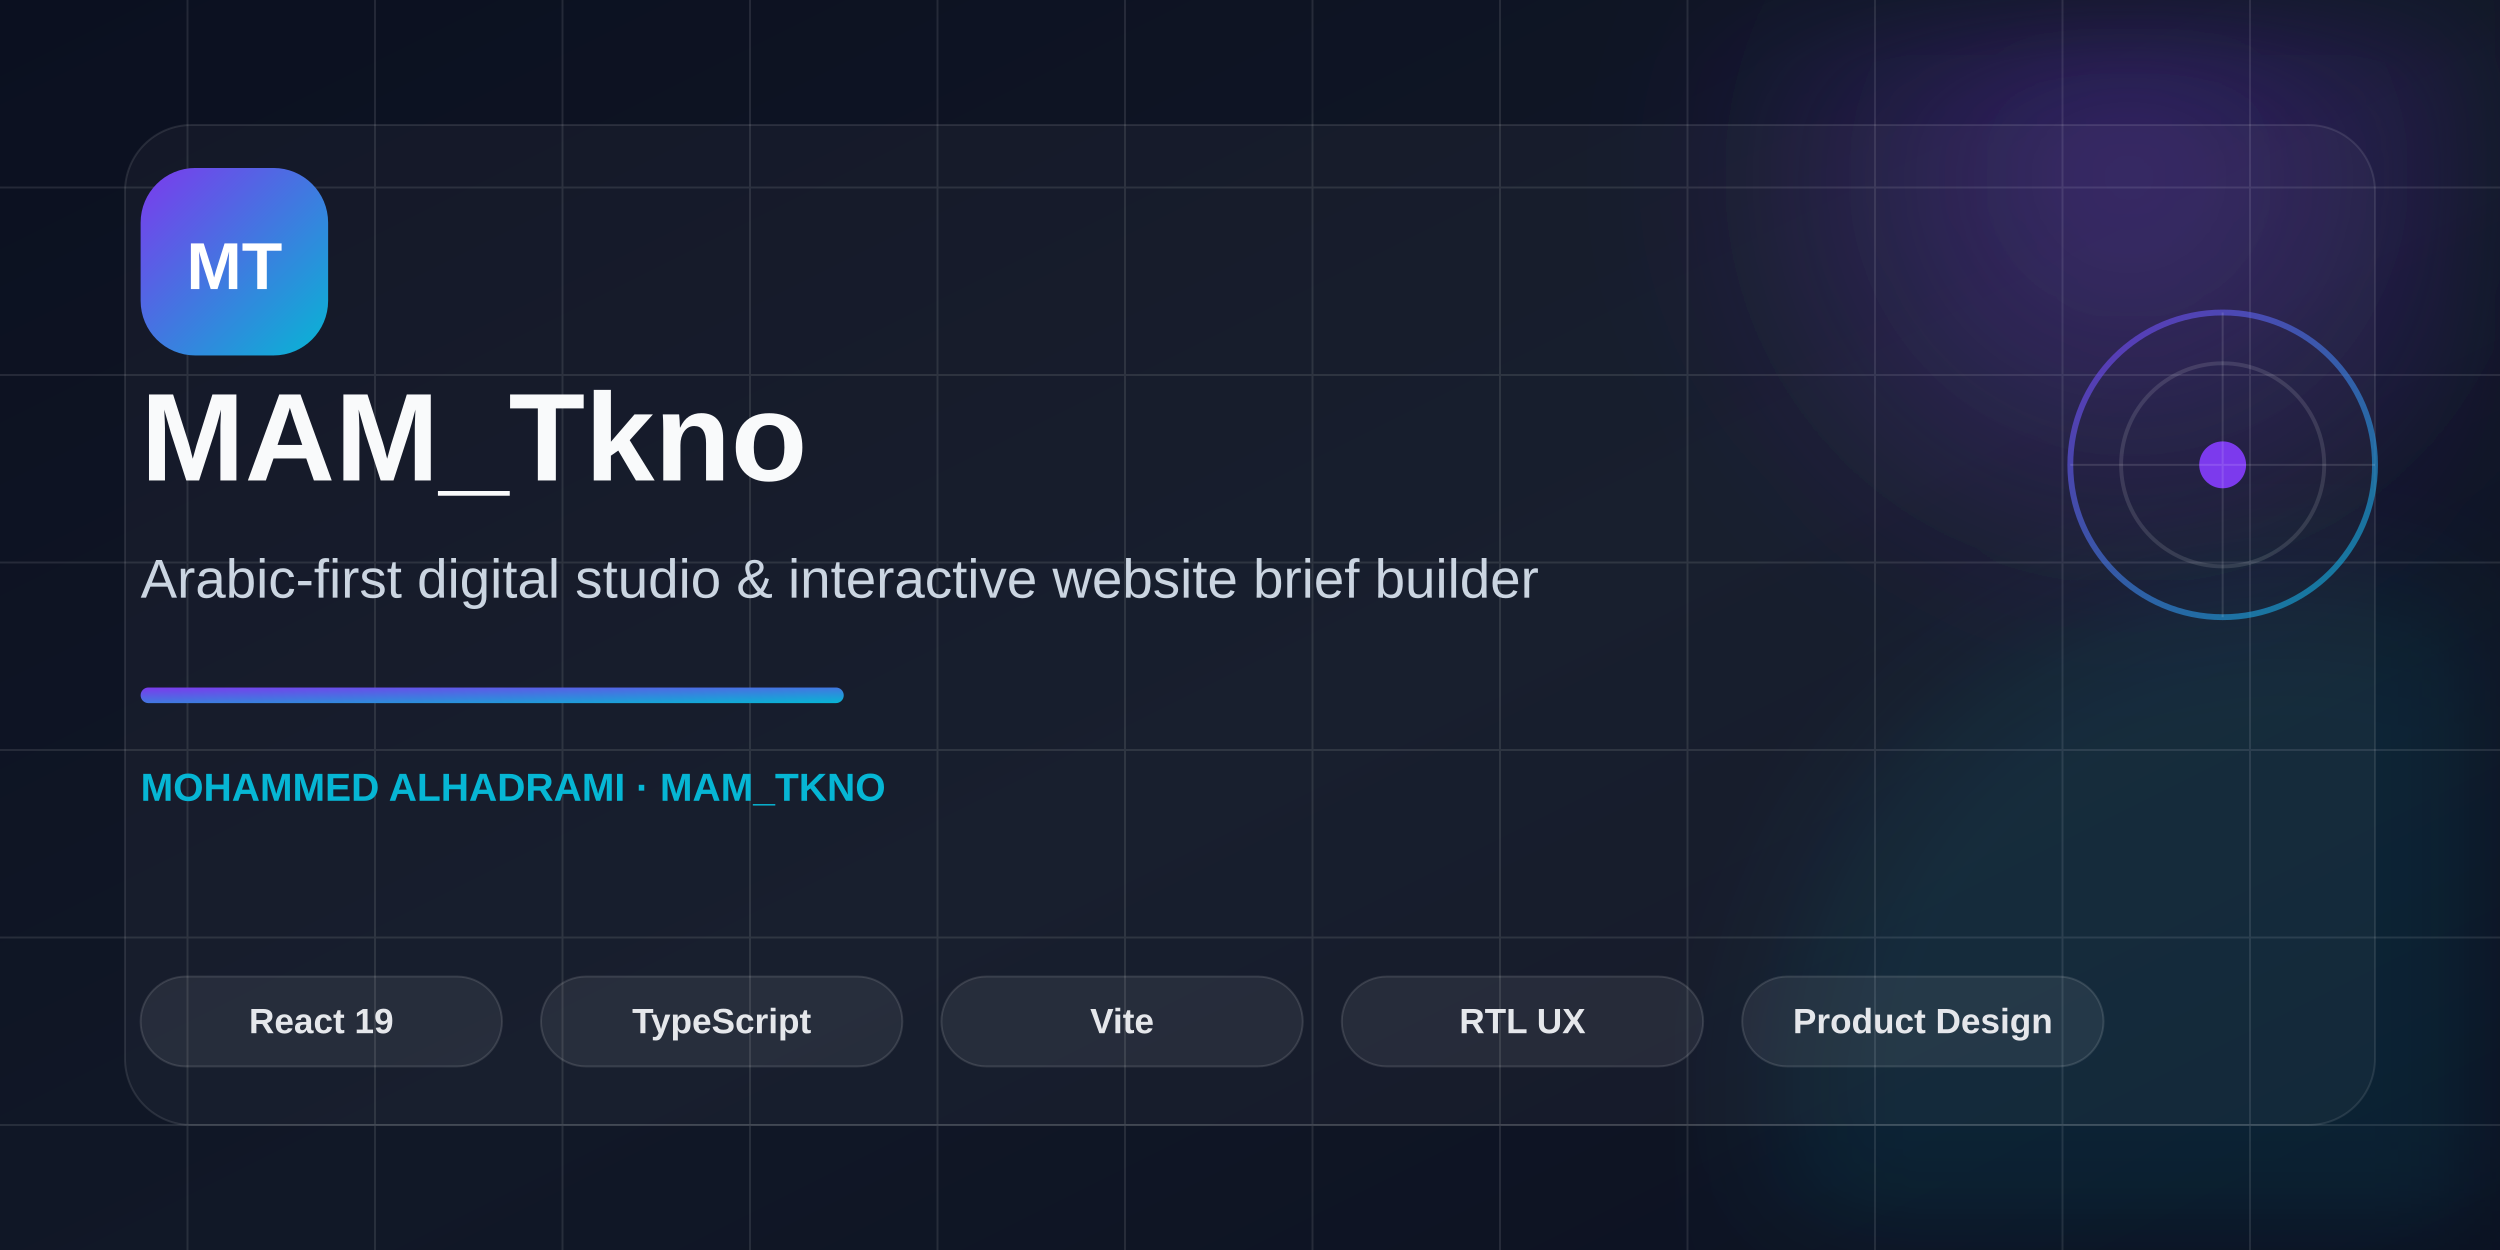
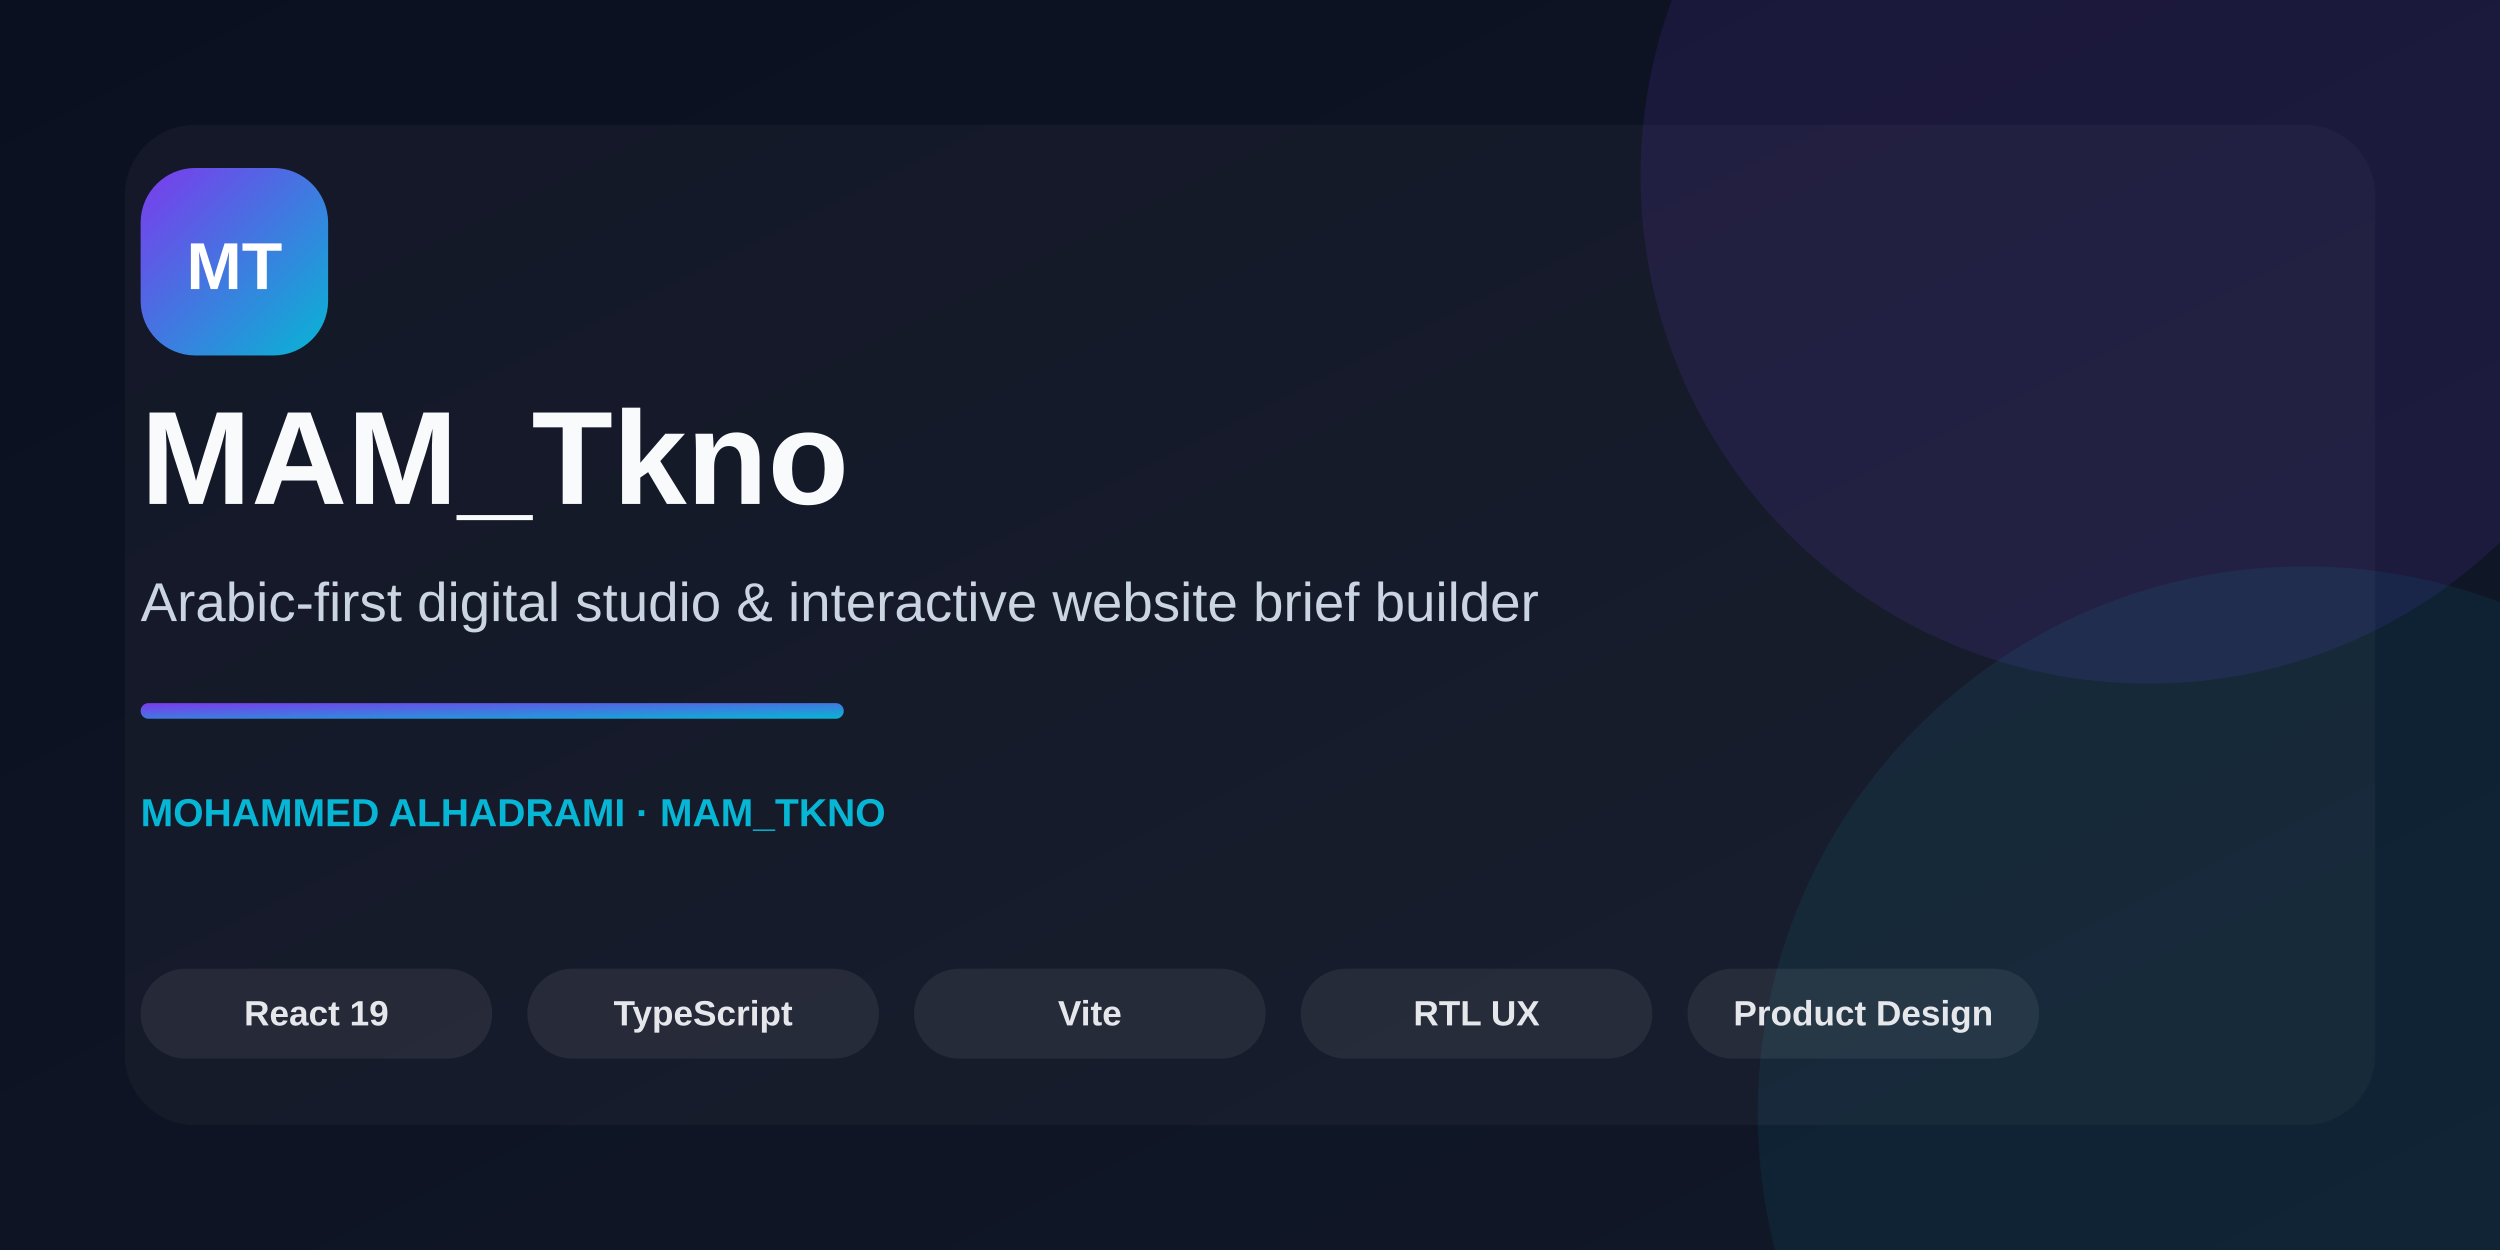
<svg xmlns="http://www.w3.org/2000/svg" width="1280" height="640" viewBox="0 0 1280 640">
  <defs>
    <linearGradient id="bg" x1="0" y1="0" x2="1" y2="1">
      <stop offset="0%" stop-color="#0B1020" />
-       <stop offset="55%" stop-color="#111827" />
-       <stop offset="100%" stop-color="#0B1020" />
+       <stop offset="100%" stop-color="#111827" />
    </linearGradient>
-     <linearGradient id="accent" x1="0" y1="0" x2="1" y2="1">
+     <linearGradient id="ac" x1="0" y1="0" x2="1" y2="1">
      <stop offset="0%" stop-color="#7C3AED" />
      <stop offset="100%" stop-color="#06B6D4" />
    </linearGradient>
-     <radialGradient id="glow">
-       <stop offset="0%" stop-color="#7C3AED" stop-opacity="0.34" />
-       <stop offset="100%" stop-color="#7C3AED" stop-opacity="0" />
-     </radialGradient>
-     <filter id="blur">
-       <feGaussianBlur stdDeviation="34" />
-     </filter>
  </defs>
  <rect width="1280" height="640" fill="url(#bg)" />
-   <circle cx="1090" cy="90" r="240" fill="url(#glow)" filter="url(#blur)" />
-   <circle cx="1170" cy="560" r="260" fill="#06B6D4" fill-opacity="0.10" filter="url(#blur)" />
-   <g opacity="0.10" stroke="#FFFFFF">
-     <path d="M0 96H1280M0 192H1280M0 288H1280M0 384H1280M0 480H1280M0 576H1280" />
-     <path d="M96 0V640M192 0V640M288 0V640M384 0V640M480 0V640M576 0V640M672 0V640M768 0V640M864 0V640M960 0V640M1056 0V640M1152 0V640" />
-   </g>
-   <rect x="64" y="64" width="1152" height="512" rx="34" fill="#FFFFFF" fill-opacity="0.035" stroke="#FFFFFF" stroke-opacity="0.10" />
-   <g transform="translate(72,86)">
-     <rect width="96" height="96" rx="28" fill="url(#accent)" />
-     <text x="48" y="62" text-anchor="middle" font-family="Arial, Helvetica, sans-serif" font-size="34" font-weight="800" fill="#FFFFFF">MT</text>
-   </g>
-   <text x="72" y="246" font-family="Arial, Helvetica, sans-serif" font-size="64" font-weight="800" fill="#F9FAFB">MAM_Tkno</text>
-   <text x="72" y="306" font-family="Arial, Helvetica, sans-serif" font-size="28" font-weight="400" fill="#CBD5E1">Arabic-first digital studio &amp; interactive website brief builder</text>
-   <g transform="translate(72,352)">
-     <rect width="360" height="8" rx="4" fill="url(#accent)" />
-     <text y="58" font-family="Arial, Helvetica, sans-serif" font-size="20" font-weight="700" fill="#06B6D4">MOHAMMED ALHADRAMI · MAM_TKNO</text>
-   </g>
-   <g transform="translate(72,500)">
-     <rect width="185" height="46" rx="23" fill="#FFFFFF" fill-opacity="0.07" stroke="#FFFFFF" stroke-opacity="0.12" />
-     <text x="92.5" y="29" text-anchor="middle" font-family="Arial, Helvetica, sans-serif" font-size="18" font-weight="600" fill="#E5E7EB">React 19</text>
-   </g>
-   <g transform="translate(277,500)">
-     <rect width="185" height="46" rx="23" fill="#FFFFFF" fill-opacity="0.07" stroke="#FFFFFF" stroke-opacity="0.12" />
-     <text x="92.5" y="29" text-anchor="middle" font-family="Arial, Helvetica, sans-serif" font-size="18" font-weight="600" fill="#E5E7EB">TypeScript</text>
-   </g>
-   <g transform="translate(482,500)">
-     <rect width="185" height="46" rx="23" fill="#FFFFFF" fill-opacity="0.07" stroke="#FFFFFF" stroke-opacity="0.12" />
-     <text x="92.5" y="29" text-anchor="middle" font-family="Arial, Helvetica, sans-serif" font-size="18" font-weight="600" fill="#E5E7EB">Vite</text>
-   </g>
-   <g transform="translate(687,500)">
-     <rect width="185" height="46" rx="23" fill="#FFFFFF" fill-opacity="0.07" stroke="#FFFFFF" stroke-opacity="0.12" />
-     <text x="92.5" y="29" text-anchor="middle" font-family="Arial, Helvetica, sans-serif" font-size="18" font-weight="600" fill="#E5E7EB">RTL UX</text>
-   </g>
-   <g transform="translate(892,500)">
-     <rect width="185" height="46" rx="23" fill="#FFFFFF" fill-opacity="0.07" stroke="#FFFFFF" stroke-opacity="0.12" />
-     <text x="92.5" y="29" text-anchor="middle" font-family="Arial, Helvetica, sans-serif" font-size="18" font-weight="600" fill="#E5E7EB">Product Design</text>
-   </g>
-   <g transform="translate(1050,150)">
-     <circle cx="88" cy="88" r="78" fill="none" stroke="url(#accent)" stroke-width="3" opacity="0.65" />
-     <circle cx="88" cy="88" r="52" fill="none" stroke="#FFFFFF" stroke-opacity="0.12" stroke-width="2" />
-     <circle cx="88" cy="88" r="12" fill="#7C3AED" />
-     <path d="M88 10V166M10 88H166" stroke="#FFFFFF" stroke-opacity="0.12" />
+   <circle cx="1100" cy="90" r="260" fill="#7C3AED" opacity=".12" />
+   <circle cx="1180" cy="570" r="280" fill="#06B6D4" opacity=".08" />
+   <rect x="64" y="64" width="1152" height="512" rx="36" fill="#fff" opacity=".035" stroke="#fff" stroke-opacity=".12" />
+   <rect x="72" y="86" width="96" height="96" rx="28" fill="url(#ac)" />
+   <text x="120" y="148" text-anchor="middle" font-family="Arial,sans-serif" font-size="34" font-weight="800" fill="#fff">MT</text>
+   <text x="72" y="258" font-family="Arial,sans-serif" font-size="68" font-weight="800" fill="#F9FAFB">MAM_Tkno</text>
+   <text x="72" y="318" font-family="Arial,sans-serif" font-size="28" fill="#CBD5E1">Arabic-first digital studio &amp; interactive website brief builder</text>
+   <rect x="72" y="360" width="360" height="8" rx="4" fill="url(#ac)" />
+   <text x="72" y="423" font-family="Arial,sans-serif" font-size="20" font-weight="700" fill="#06B6D4">MOHAMMED ALHADRAMI · MAM_TKNO</text>
+   <g font-family="Arial,sans-serif" font-size="18" font-weight="600" fill="#E5E7EB">
+     <rect x="72" y="496" width="180" height="46" rx="23" fill="#fff" opacity=".07" />
+     <text x="162" y="525" text-anchor="middle">React 19</text>
+     <rect x="270" y="496" width="180" height="46" rx="23" fill="#fff" opacity=".07" />
+     <text x="360" y="525" text-anchor="middle">TypeScript</text>
+     <rect x="468" y="496" width="180" height="46" rx="23" fill="#fff" opacity=".07" />
+     <text x="558" y="525" text-anchor="middle">Vite</text>
+     <rect x="666" y="496" width="180" height="46" rx="23" fill="#fff" opacity=".07" />
+     <text x="756" y="525" text-anchor="middle">RTL UX</text>
+     <rect x="864" y="496" width="180" height="46" rx="23" fill="#fff" opacity=".07" />
+     <text x="954" y="525" text-anchor="middle">Product Design</text>
  </g>
</svg>
